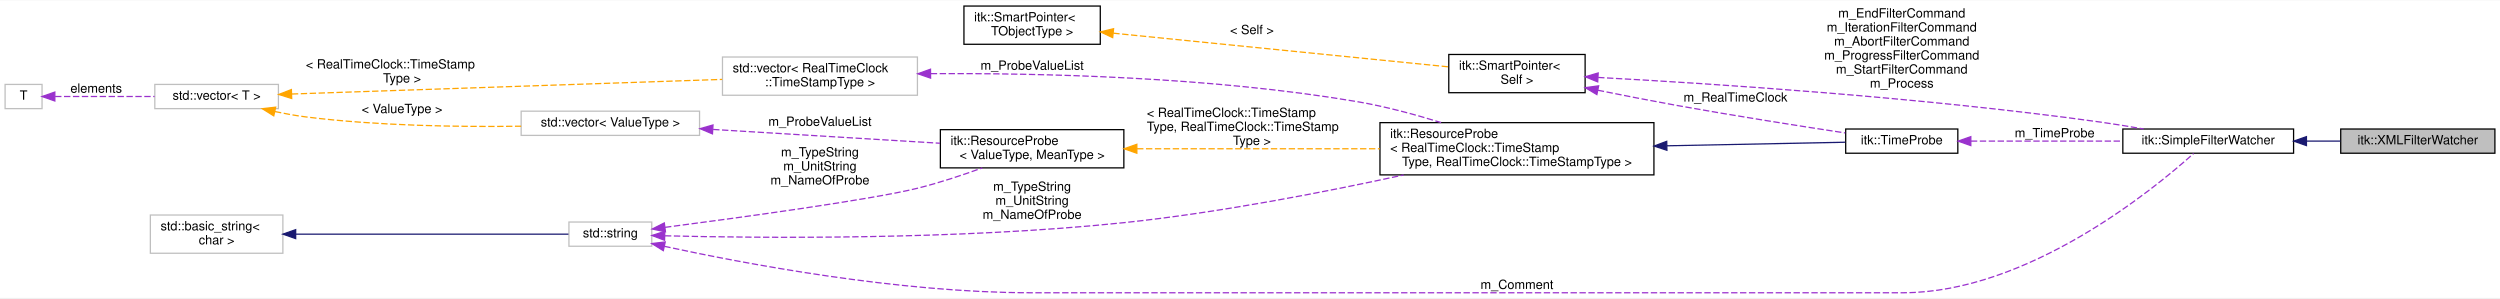
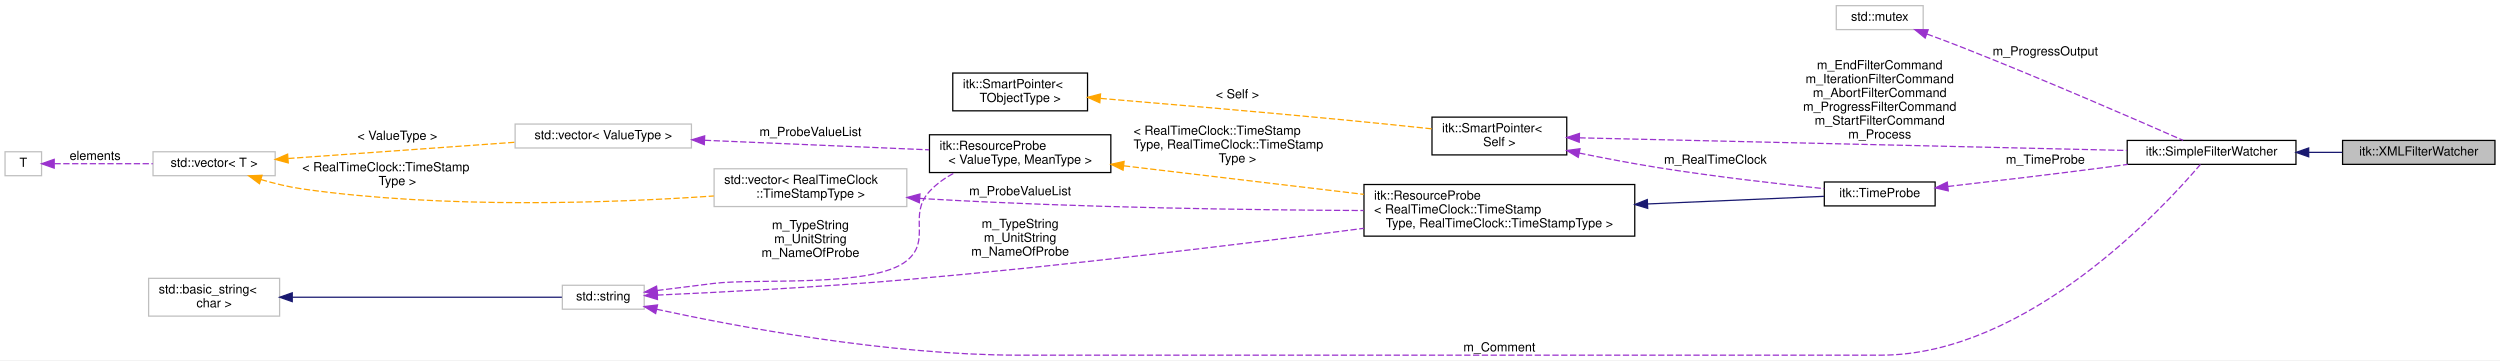
- <svg xmlns="http://www.w3.org/2000/svg" xmlns:xlink="http://www.w3.org/1999/xlink" width="1962pt" height="234pt" viewBox="0.00 0.00 1962.00 233.50">
-   <g id="graph0" class="graph" transform="scale(1 1) rotate(0) translate(4 229.5)">
-     <polygon fill="white" stroke="transparent" points="-4,4 -4,-229.5 1958,-229.5 1958,4 -4,4" />
+ <svg xmlns="http://www.w3.org/2000/svg" xmlns:xlink="http://www.w3.org/1999/xlink" width="1985pt" height="286pt" viewBox="0.00 0.00 1985.00 286.00">
+   <g id="graph0" class="graph" transform="scale(1 1) rotate(0) translate(4 282)">
+     <polygon fill="white" stroke="transparent" points="-4,4 -4,-282 1981,-282 1981,4 -4,4" />
    <g id="node1" class="node">
      <g id="a_node1">
        <a xlink:title="Simple mechanism for monitoring the pipeline events of a filter and reporting these events to std::co...">
-           <polygon fill="#bfbfbf" stroke="black" points="1833,-109.5 1833,-128.5 1954,-128.5 1954,-109.5 1833,-109.5" />
-           <text text-anchor="middle" x="1893.5" y="-116.5" font-family="Helvetica,sans-Serif" font-size="10.00">itk::XMLFilterWatcher</text>
+           <polygon fill="#bfbfbf" stroke="black" points="1856,-151.5 1856,-170.5 1977,-170.5 1977,-151.5 1856,-151.5" />
+           <text text-anchor="middle" x="1916.5" y="-158.5" font-family="Helvetica,sans-Serif" font-size="10.00">itk::XMLFilterWatcher</text>
        </a>
      </g>
    </g>
    <g id="node2" class="node">
      <g id="a_node2">
        <a xlink:href="classitk_1_1SimpleFilterWatcher.html" target="_top" xlink:title="Simple mechanism for monitoring the pipeline events of a filter and reporting these events to std::co...">
-           <polygon fill="white" stroke="black" points="1662,-109.5 1662,-128.5 1796,-128.5 1796,-109.5 1662,-109.5" />
-           <text text-anchor="middle" x="1729" y="-116.5" font-family="Helvetica,sans-Serif" font-size="10.00">itk::SimpleFilterWatcher</text>
+           <polygon fill="white" stroke="black" points="1685,-151.5 1685,-170.5 1819,-170.5 1819,-151.5 1685,-151.5" />
+           <text text-anchor="middle" x="1752" y="-158.5" font-family="Helvetica,sans-Serif" font-size="10.00">itk::SimpleFilterWatcher</text>
        </a>
      </g>
    </g>
    <g id="edge1" class="edge">
-       <path fill="none" stroke="midnightblue" d="M1806.12,-119C1815.06,-119 1824.08,-119 1832.74,-119" />
-       <polygon fill="midnightblue" stroke="midnightblue" points="1806.1,-115.5 1796.09,-119 1806.09,-122.5 1806.1,-115.5" />
+       <path fill="none" stroke="midnightblue" d="M1829.12,-161C1838.06,-161 1847.08,-161 1855.74,-161" />
+       <polygon fill="midnightblue" stroke="midnightblue" points="1829.1,-157.5 1819.09,-161 1829.09,-164.5 1829.1,-157.5" />
    </g>
    <g id="node3" class="node">
      <g id="a_node3">
+         <a xlink:title="STL class.">
+           <polygon fill="white" stroke="#bfbfbf" points="1454,-258.5 1454,-277.5 1523,-277.5 1523,-258.5 1454,-258.5" />
+           <text text-anchor="middle" x="1488.5" y="-265.5" font-family="Helvetica,sans-Serif" font-size="10.00">std::mutex</text>
+         </a>
+       </g>
+     </g>
+     <g id="edge2" class="edge">
+       <path fill="none" stroke="#9a32cd" stroke-dasharray="5,2" d="M1525.96,-255C1535.45,-251.52 1545.64,-247.7 1555,-244 1618.93,-218.77 1693.43,-186.39 1729.39,-170.56" />
+       <polygon fill="#9a32cd" stroke="#9a32cd" points="1524.58,-251.78 1516.38,-258.49 1526.98,-258.36 1524.58,-251.78" />
+       <text text-anchor="middle" x="1620" y="-238" font-family="Helvetica,sans-Serif" font-size="10.00"> m_ProgressOutput</text>
+     </g>
+     <g id="node4" class="node">
+       <g id="a_node4">
        <a xlink:href="classitk_1_1SmartPointer.html" target="_top" xlink:title=" ">
-           <polygon fill="white" stroke="black" points="1133,-157 1133,-187 1240,-187 1240,-157 1133,-157" />
-           <text text-anchor="start" x="1141" y="-175" font-family="Helvetica,sans-Serif" font-size="10.00">itk::SmartPointer&lt;</text>
-           <text text-anchor="middle" x="1186.5" y="-164" font-family="Helvetica,sans-Serif" font-size="10.00"> Self &gt;</text>
-         </a>
-       </g>
-     </g>
-     <g id="edge2" class="edge">
-       <path fill="none" stroke="#9a32cd" stroke-dasharray="5,2" d="M1250.19,-168.97C1338.39,-164.22 1504.02,-153.47 1644,-134 1655.15,-132.45 1667.08,-130.5 1678.35,-128.52" />
-       <polygon fill="#9a32cd" stroke="#9a32cd" points="1249.88,-165.49 1240.08,-169.51 1250.25,-172.48 1249.88,-165.49" />
-       <text text-anchor="middle" x="1488.5" y="-216" font-family="Helvetica,sans-Serif" font-size="10.00"> m_EndFilterCommand</text>
-       <text text-anchor="middle" x="1488.5" y="-205" font-family="Helvetica,sans-Serif" font-size="10.00">m_IterationFilterCommand</text>
-       <text text-anchor="middle" x="1488.5" y="-194" font-family="Helvetica,sans-Serif" font-size="10.00">m_AbortFilterCommand</text>
-       <text text-anchor="middle" x="1488.5" y="-183" font-family="Helvetica,sans-Serif" font-size="10.00">m_ProgressFilterCommand</text>
-       <text text-anchor="middle" x="1488.5" y="-172" font-family="Helvetica,sans-Serif" font-size="10.00">m_StartFilterCommand</text>
-       <text text-anchor="middle" x="1488.5" y="-161" font-family="Helvetica,sans-Serif" font-size="10.00">m_Process</text>
+           <polygon fill="white" stroke="black" points="1133,-159 1133,-189 1240,-189 1240,-159 1133,-159" />
+           <text text-anchor="start" x="1141" y="-177" font-family="Helvetica,sans-Serif" font-size="10.00">itk::SmartPointer&lt;</text>
+           <text text-anchor="middle" x="1186.5" y="-166" font-family="Helvetica,sans-Serif" font-size="10.00"> Self &gt;</text>
+         </a>
+       </g>
+     </g>
+     <g id="edge3" class="edge">
+       <path fill="none" stroke="#9a32cd" stroke-dasharray="5,2" d="M1250.02,-172.56C1357.17,-170.09 1574.91,-165.06 1684.64,-162.53" />
+       <polygon fill="#9a32cd" stroke="#9a32cd" points="1249.92,-169.06 1240.01,-172.79 1250.08,-176.06 1249.92,-169.06" />
+       <text text-anchor="middle" x="1488.5" y="-227" font-family="Helvetica,sans-Serif" font-size="10.00"> m_EndFilterCommand</text>
+       <text text-anchor="middle" x="1488.5" y="-216" font-family="Helvetica,sans-Serif" font-size="10.00">m_IterationFilterCommand</text>
+       <text text-anchor="middle" x="1488.5" y="-205" font-family="Helvetica,sans-Serif" font-size="10.00">m_AbortFilterCommand</text>
+       <text text-anchor="middle" x="1488.5" y="-194" font-family="Helvetica,sans-Serif" font-size="10.00">m_ProgressFilterCommand</text>
+       <text text-anchor="middle" x="1488.5" y="-183" font-family="Helvetica,sans-Serif" font-size="10.00">m_StartFilterCommand</text>
+       <text text-anchor="middle" x="1488.5" y="-172" font-family="Helvetica,sans-Serif" font-size="10.00">m_Process</text>
+     </g>
+     <g id="node8" class="node">
+       <g id="a_node8">
+         <a xlink:href="classitk_1_1TimeProbe.html" target="_top" xlink:title="Computes the time passed between two points in code.">
+           <polygon fill="white" stroke="black" points="1444.5,-118.5 1444.5,-137.5 1532.5,-137.5 1532.5,-118.5 1444.5,-118.5" />
+           <text text-anchor="middle" x="1488.5" y="-125.5" font-family="Helvetica,sans-Serif" font-size="10.00">itk::TimeProbe</text>
+         </a>
+       </g>
+     </g>
+     <g id="edge17" class="edge">
+       <path fill="none" stroke="#9a32cd" stroke-dasharray="5,2" d="M1249.87,-160.47C1269.67,-156.45 1291.7,-152.25 1312,-149 1357,-141.8 1408.84,-135.89 1444.45,-132.19" />
+       <polygon fill="#9a32cd" stroke="#9a32cd" points="1249.13,-157.05 1240.04,-162.49 1250.54,-163.91 1249.13,-157.05" />
+       <text text-anchor="middle" x="1358" y="-152" font-family="Helvetica,sans-Serif" font-size="10.00"> m_RealTimeClock</text>
+     </g>
+     <g id="node5" class="node">
+       <g id="a_node5">
+         <a xlink:href="classitk_1_1SmartPointer.html" target="_top" xlink:title="Implements transparent reference counting.">
+           <polygon fill="white" stroke="black" points="752.5,-194 752.5,-224 859.5,-224 859.5,-194 752.5,-194" />
+           <text text-anchor="start" x="760.5" y="-212" font-family="Helvetica,sans-Serif" font-size="10.00">itk::SmartPointer&lt;</text>
+           <text text-anchor="middle" x="806" y="-201" font-family="Helvetica,sans-Serif" font-size="10.00"> TObjectType &gt;</text>
+         </a>
+       </g>
+     </g>
+     <g id="edge4" class="edge">
+       <path fill="none" stroke="orange" stroke-dasharray="5,2" d="M869.85,-203.87C921.27,-199.59 995.87,-193.22 1061,-187 1084.58,-184.75 1110.65,-182.06 1132.82,-179.71" />
+       <polygon fill="orange" stroke="orange" points="869.24,-200.41 859.56,-204.72 869.82,-207.38 869.24,-200.41" />
+       <text text-anchor="middle" x="978.5" y="-204" font-family="Helvetica,sans-Serif" font-size="10.00"> &lt; Self &gt;</text>
+     </g>
+     <g id="node6" class="node">
+       <g id="a_node6">
+         <a xlink:title="STL class.">
+           <polygon fill="white" stroke="#bfbfbf" points="442.5,-36.5 442.5,-55.5 507.5,-55.5 507.5,-36.5 442.5,-36.5" />
+           <text text-anchor="middle" x="475" y="-43.5" font-family="Helvetica,sans-Serif" font-size="10.00">std::string</text>
+         </a>
+       </g>
+     </g>
+     <g id="edge5" class="edge">
+       <path fill="none" stroke="#9a32cd" stroke-dasharray="5,2" d="M517.36,-36.45C579.47,-22.98 700.65,0 805,0 805,0 805,0 1489.5,0 1605.72,0 1713.63,-116.75 1743.11,-151.41" />
+       <polygon fill="#9a32cd" stroke="#9a32cd" points="516.57,-33.04 507.55,-38.61 518.07,-39.88 516.57,-33.04" />
+       <text text-anchor="middle" x="1186.5" y="-3" font-family="Helvetica,sans-Serif" font-size="10.00"> m_Comment</text>
+     </g>
+     <g id="node9" class="node">
+       <g id="a_node9">
+         <a xlink:href="classitk_1_1ResourceProbe.html" target="_top" xlink:title=" ">
+           <polygon fill="white" stroke="black" points="1079,-94.5 1079,-135.5 1294,-135.5 1294,-94.5 1079,-94.5" />
+           <text text-anchor="start" x="1087" y="-123.5" font-family="Helvetica,sans-Serif" font-size="10.00">itk::ResourceProbe</text>
+           <text text-anchor="start" x="1087" y="-112.5" font-family="Helvetica,sans-Serif" font-size="10.00">&lt; RealTimeClock::TimeStamp</text>
+           <text text-anchor="middle" x="1186.5" y="-101.5" font-family="Helvetica,sans-Serif" font-size="10.00">Type, RealTimeClock::TimeStampType &gt;</text>
+         </a>
+       </g>
+     </g>
+     <g id="edge12" class="edge">
+       <path fill="none" stroke="#9a32cd" stroke-dasharray="5,2" d="M517.88,-47.7C565.82,-49.82 646.66,-53.92 716,-60 840.88,-70.95 983.89,-88.41 1078.93,-100.72" />
+       <polygon fill="#9a32cd" stroke="#9a32cd" points="518.02,-44.2 507.88,-47.27 517.72,-51.2 518.02,-44.2" />
+       <text text-anchor="middle" x="806" y="-101" font-family="Helvetica,sans-Serif" font-size="10.00"> m_TypeString</text>
+       <text text-anchor="middle" x="806" y="-90" font-family="Helvetica,sans-Serif" font-size="10.00">m_UnitString</text>
+       <text text-anchor="middle" x="806" y="-79" font-family="Helvetica,sans-Serif" font-size="10.00">m_NameOfProbe</text>
+     </g>
+     <g id="node13" class="node">
+       <g id="a_node13">
+         <a xlink:href="classitk_1_1ResourceProbe.html" target="_top" xlink:title="Computes the change of a value between two points in code.">
+           <polygon fill="white" stroke="black" points="734,-145 734,-175 878,-175 878,-145 734,-145" />
+           <text text-anchor="start" x="742" y="-163" font-family="Helvetica,sans-Serif" font-size="10.00">itk::ResourceProbe</text>
+           <text text-anchor="middle" x="806" y="-152" font-family="Helvetica,sans-Serif" font-size="10.00">&lt; ValueType, MeanType &gt;</text>
+         </a>
+       </g>
+     </g>
+     <g id="edge16" class="edge">
+       <path fill="none" stroke="#9a32cd" stroke-dasharray="5,2" d="M517.87,-51.37C532.18,-53.18 548.29,-55.2 563,-57 596.98,-61.15 689.51,-53.32 716,-75 735.91,-91.29 716.59,-111.07 734,-130 739.62,-136.11 746.68,-141.01 754.15,-144.95" />
+       <polygon fill="#9a32cd" stroke="#9a32cd" points="518.17,-47.88 507.81,-50.09 517.29,-54.82 518.17,-47.88" />
+       <text text-anchor="middle" x="639.5" y="-100" font-family="Helvetica,sans-Serif" font-size="10.00"> m_TypeString</text>
+       <text text-anchor="middle" x="639.5" y="-89" font-family="Helvetica,sans-Serif" font-size="10.00">m_UnitString</text>
+       <text text-anchor="middle" x="639.5" y="-78" font-family="Helvetica,sans-Serif" font-size="10.00">m_NameOfProbe</text>
    </g>
    <g id="node7" class="node">
      <g id="a_node7">
-         <a xlink:href="classitk_1_1TimeProbe.html" target="_top" xlink:title="Computes the time passed between two points in code.">
-           <polygon fill="white" stroke="black" points="1444.5,-109.5 1444.5,-128.5 1532.5,-128.5 1532.5,-109.5 1444.5,-109.5" />
-           <text text-anchor="middle" x="1488.5" y="-116.5" font-family="Helvetica,sans-Serif" font-size="10.00">itk::TimeProbe</text>
-         </a>
-       </g>
-     </g>
-     <g id="edge16" class="edge">
-       <path fill="none" stroke="#9a32cd" stroke-dasharray="5,2" d="M1249.95,-158.95C1269.76,-154.95 1291.77,-150.64 1312,-147 1356.94,-138.91 1408.58,-130.81 1444.14,-125.42" />
-       <polygon fill="#9a32cd" stroke="#9a32cd" points="1249.22,-155.53 1240.11,-160.95 1250.61,-162.39 1249.22,-155.53" />
-       <text text-anchor="middle" x="1358" y="-150" font-family="Helvetica,sans-Serif" font-size="10.00"> m_RealTimeClock</text>
-     </g>
-     <g id="node4" class="node">
-       <g id="a_node4">
-         <a xlink:href="classitk_1_1SmartPointer.html" target="_top" xlink:title="Implements transparent reference counting.">
-           <polygon fill="white" stroke="black" points="752.5,-195 752.5,-225 859.5,-225 859.5,-195 752.5,-195" />
-           <text text-anchor="start" x="760.5" y="-213" font-family="Helvetica,sans-Serif" font-size="10.00">itk::SmartPointer&lt;</text>
-           <text text-anchor="middle" x="806" y="-202" font-family="Helvetica,sans-Serif" font-size="10.00"> TObjectType &gt;</text>
-         </a>
-       </g>
-     </g>
-     <g id="edge3" class="edge">
-       <path fill="none" stroke="orange" stroke-dasharray="5,2" d="M869.68,-203.71C943.19,-196.33 1063.76,-184.22 1132.71,-177.3" />
-       <polygon fill="orange" stroke="orange" points="869.23,-200.23 859.63,-204.72 869.93,-207.2 869.23,-200.23" />
-       <text text-anchor="middle" x="978.5" y="-203" font-family="Helvetica,sans-Serif" font-size="10.00"> &lt; Self &gt;</text>
-     </g>
-     <g id="node5" class="node">
-       <g id="a_node5">
-         <a xlink:title="STL class.">
-           <polygon fill="white" stroke="#bfbfbf" points="442.5,-36.5 442.5,-55.5 507.5,-55.5 507.5,-36.5 442.5,-36.5" />
-           <text text-anchor="middle" x="475" y="-43.5" font-family="Helvetica,sans-Serif" font-size="10.00">std::string</text>
-         </a>
-       </g>
-     </g>
-     <g id="edge4" class="edge">
-       <path fill="none" stroke="#9a32cd" stroke-dasharray="5,2" d="M517.36,-36.45C579.47,-22.98 700.65,0 805,0 805,0 805,0 1489.5,0 1587.14,0 1685.85,-80.84 1717.53,-109.26" />
-       <polygon fill="#9a32cd" stroke="#9a32cd" points="516.57,-33.04 507.55,-38.61 518.07,-39.88 516.57,-33.04" />
-       <text text-anchor="middle" x="1186.5" y="-3" font-family="Helvetica,sans-Serif" font-size="10.00"> m_Comment</text>
-     </g>
-     <g id="node8" class="node">
-       <g id="a_node8">
-         <a xlink:href="classitk_1_1ResourceProbe.html" target="_top" xlink:title=" ">
-           <polygon fill="white" stroke="black" points="1079,-92.5 1079,-133.5 1294,-133.5 1294,-92.5 1079,-92.5" />
-           <text text-anchor="start" x="1087" y="-121.5" font-family="Helvetica,sans-Serif" font-size="10.00">itk::ResourceProbe</text>
-           <text text-anchor="start" x="1087" y="-110.5" font-family="Helvetica,sans-Serif" font-size="10.00">&lt; RealTimeClock::TimeStamp</text>
-           <text text-anchor="middle" x="1186.5" y="-99.5" font-family="Helvetica,sans-Serif" font-size="10.00">Type, RealTimeClock::TimeStampType &gt;</text>
-         </a>
-       </g>
-     </g>
-     <g id="edge11" class="edge">
-       <path fill="none" stroke="#9a32cd" stroke-dasharray="5,2" d="M517.83,-44.69C591.06,-42.89 747.14,-41.29 878,-55 952.7,-62.83 1036.4,-79.12 1097.59,-92.44" />
-       <polygon fill="#9a32cd" stroke="#9a32cd" points="517.55,-41.19 507.64,-44.95 517.73,-48.19 517.55,-41.19" />
-       <text text-anchor="middle" x="806" y="-80" font-family="Helvetica,sans-Serif" font-size="10.00"> m_TypeString</text>
-       <text text-anchor="middle" x="806" y="-69" font-family="Helvetica,sans-Serif" font-size="10.00">m_UnitString</text>
-       <text text-anchor="middle" x="806" y="-58" font-family="Helvetica,sans-Serif" font-size="10.00">m_NameOfProbe</text>
-     </g>
-     <g id="node12" class="node">
-       <g id="a_node12">
-         <a xlink:href="classitk_1_1ResourceProbe.html" target="_top" xlink:title="Computes the change of a value between two points in code.">
-           <polygon fill="white" stroke="black" points="734,-98 734,-128 878,-128 878,-98 734,-98" />
-           <text text-anchor="start" x="742" y="-116" font-family="Helvetica,sans-Serif" font-size="10.00">itk::ResourceProbe</text>
-           <text text-anchor="middle" x="806" y="-105" font-family="Helvetica,sans-Serif" font-size="10.00">&lt; ValueType, MeanType &gt;</text>
-         </a>
-       </g>
-     </g>
-     <g id="edge15" class="edge">
-       <path fill="none" stroke="#9a32cd" stroke-dasharray="5,2" d="M517.91,-51.33C576.37,-58.93 679.34,-72.95 716,-82 733,-86.2 751.33,-92.3 766.92,-97.98" />
-       <polygon fill="#9a32cd" stroke="#9a32cd" points="518.25,-47.84 507.88,-50.03 517.35,-54.79 518.25,-47.84" />
-       <text text-anchor="middle" x="639.5" y="-107" font-family="Helvetica,sans-Serif" font-size="10.00"> m_TypeString</text>
-       <text text-anchor="middle" x="639.5" y="-96" font-family="Helvetica,sans-Serif" font-size="10.00">m_UnitString</text>
-       <text text-anchor="middle" x="639.5" y="-85" font-family="Helvetica,sans-Serif" font-size="10.00">m_NameOfProbe</text>
-     </g>
-     <g id="node6" class="node">
-       <g id="a_node6">
        <a xlink:title="STL class.">
          <polygon fill="white" stroke="#bfbfbf" points="114,-31 114,-61 218,-61 218,-31 114,-31" />
          <text text-anchor="start" x="122" y="-49" font-family="Helvetica,sans-Serif" font-size="10.00">std::basic_string&lt;</text>
          <text text-anchor="middle" x="166" y="-38" font-family="Helvetica,sans-Serif" font-size="10.00"> char &gt;</text>
        </a>
      </g>
    </g>
-     <g id="edge5" class="edge">
+     <g id="edge6" class="edge">
      <path fill="none" stroke="midnightblue" d="M228.08,-46C292.55,-46 391.69,-46 442.14,-46" />
      <polygon fill="midnightblue" stroke="midnightblue" points="228.04,-42.5 218.04,-46 228.04,-49.5 228.04,-42.5" />
    </g>
-     <g id="edge6" class="edge">
-       <path fill="none" stroke="#9a32cd" stroke-dasharray="5,2" d="M1542.75,-119C1577.89,-119 1624.2,-119 1661.72,-119" />
-       <polygon fill="#9a32cd" stroke="#9a32cd" points="1542.69,-115.5 1532.69,-119 1542.69,-122.5 1542.69,-115.5" />
-       <text text-anchor="middle" x="1608.5" y="-122" font-family="Helvetica,sans-Serif" font-size="10.00"> m_TimeProbe</text>
-     </g>
    <g id="edge7" class="edge">
-       <path fill="none" stroke="midnightblue" d="M1304.2,-115.33C1353.37,-116.32 1407.57,-117.4 1444.19,-118.13" />
-       <polygon fill="midnightblue" stroke="midnightblue" points="1304.18,-111.83 1294.11,-115.13 1304.04,-118.83 1304.18,-111.83" />
-     </g>
-     <g id="node9" class="node">
-       <g id="a_node9">
-         <a xlink:title=" ">
-           <polygon fill="white" stroke="#bfbfbf" points="563,-155 563,-185 716,-185 716,-155 563,-155" />
-           <text text-anchor="start" x="571" y="-173" font-family="Helvetica,sans-Serif" font-size="10.00">std::vector&lt; RealTimeClock</text>
-           <text text-anchor="middle" x="639.5" y="-162" font-family="Helvetica,sans-Serif" font-size="10.00">::TimeStampType &gt;</text>
-         </a>
-       </g>
+       <path fill="none" stroke="#9a32cd" stroke-dasharray="5,2" d="M1542.66,-133.95C1577.94,-137.98 1625.27,-143.55 1667,-149 1672.99,-149.78 1679.21,-150.62 1685.45,-151.48" />
+       <polygon fill="#9a32cd" stroke="#9a32cd" points="1542.91,-130.46 1532.58,-132.8 1542.12,-137.41 1542.91,-130.46" />
+       <text text-anchor="middle" x="1620" y="-152" font-family="Helvetica,sans-Serif" font-size="10.00"> m_TimeProbe</text>
    </g>
    <g id="edge8" class="edge">
-       <path fill="none" stroke="#9a32cd" stroke-dasharray="5,2" d="M726.46,-171.94C811.91,-172.46 946.41,-169.46 1061,-150 1082.9,-146.28 1106.38,-139.95 1126.98,-133.56" />
-       <polygon fill="#9a32cd" stroke="#9a32cd" points="726.32,-168.44 716.29,-171.86 726.26,-175.44 726.32,-168.44" />
-       <text text-anchor="middle" x="806" y="-175" font-family="Helvetica,sans-Serif" font-size="10.00"> m_ProbeValueList</text>
+       <path fill="none" stroke="midnightblue" d="M1304.2,-120.06C1353.37,-122.19 1407.57,-124.54 1444.19,-126.12" />
+       <polygon fill="midnightblue" stroke="midnightblue" points="1304.26,-116.56 1294.11,-119.62 1303.95,-123.55 1304.26,-116.56" />
    </g>
    <g id="node10" class="node">
      <g id="a_node10">
-         <a xlink:title="STL class.">
-           <polygon fill="white" stroke="#bfbfbf" points="117.5,-144.5 117.5,-163.5 214.5,-163.5 214.5,-144.5 117.5,-144.5" />
-           <text text-anchor="middle" x="166" y="-151.5" font-family="Helvetica,sans-Serif" font-size="10.00">std::vector&lt; T &gt;</text>
+         <a xlink:title=" ">
+           <polygon fill="white" stroke="#bfbfbf" points="563,-118 563,-148 716,-148 716,-118 563,-118" />
+           <text text-anchor="start" x="571" y="-136" font-family="Helvetica,sans-Serif" font-size="10.00">std::vector&lt; RealTimeClock</text>
+           <text text-anchor="middle" x="639.5" y="-125" font-family="Helvetica,sans-Serif" font-size="10.00">::TimeStampType &gt;</text>
        </a>
      </g>
    </g>
    <g id="edge9" class="edge">
-       <path fill="none" stroke="orange" stroke-dasharray="5,2" d="M225.05,-155.97C310.08,-158.86 468.58,-164.23 562.7,-167.43" />
-       <polygon fill="orange" stroke="orange" points="224.92,-152.46 214.8,-155.62 224.68,-159.46 224.92,-152.46" />
-       <text text-anchor="start" x="236" y="-176" font-family="Helvetica,sans-Serif" font-size="10.00"> &lt; RealTimeClock::TimeStamp</text>
-       <text text-anchor="middle" x="311.5" y="-165" font-family="Helvetica,sans-Serif" font-size="10.00">Type &gt;</text>
-     </g>
-     <g id="node13" class="node">
-       <g id="a_node13">
-         <a xlink:title=" ">
-           <polygon fill="white" stroke="#bfbfbf" points="405,-123.5 405,-142.5 545,-142.5 545,-123.5 405,-123.5" />
-           <text text-anchor="middle" x="475" y="-130.5" font-family="Helvetica,sans-Serif" font-size="10.00">std::vector&lt; ValueType &gt;</text>
-         </a>
-       </g>
-     </g>
-     <g id="edge14" class="edge">
-       <path fill="none" stroke="orange" stroke-dasharray="5,2" d="M211.79,-142.2C219.8,-140.5 228.11,-138.99 236,-138 292.59,-130.92 357.33,-130.02 404.99,-130.7" />
-       <polygon fill="orange" stroke="orange" points="210.84,-138.83 201.85,-144.44 212.37,-145.66 210.84,-138.83" />
-       <text text-anchor="middle" x="311.5" y="-141" font-family="Helvetica,sans-Serif" font-size="10.00"> &lt; ValueType &gt;</text>
+       <path fill="none" stroke="#9a32cd" stroke-dasharray="5,2" d="M726.32,-124.48C728.91,-124.31 731.47,-124.15 734,-124 851.8,-117.17 987.13,-115.26 1078.68,-114.84" />
+       <polygon fill="#9a32cd" stroke="#9a32cd" points="725.96,-121 716.24,-125.22 726.47,-127.98 725.96,-121" />
+       <text text-anchor="middle" x="806" y="-127" font-family="Helvetica,sans-Serif" font-size="10.00"> m_ProbeValueList</text>
    </g>
    <g id="node11" class="node">
      <g id="a_node11">
+         <a xlink:title="STL class.">
+           <polygon fill="white" stroke="#bfbfbf" points="117.5,-142.5 117.5,-161.5 214.5,-161.5 214.5,-142.5 117.5,-142.5" />
+           <text text-anchor="middle" x="166" y="-149.5" font-family="Helvetica,sans-Serif" font-size="10.00">std::vector&lt; T &gt;</text>
+         </a>
+       </g>
+     </g>
+     <g id="edge10" class="edge">
+       <path fill="none" stroke="orange" stroke-dasharray="5,2" d="M203.14,-139.45C213.61,-136.38 225.15,-133.54 236,-132 348.94,-115.96 481.52,-120.78 562.76,-126.39" />
+       <polygon fill="orange" stroke="orange" points="202.01,-136.13 193.49,-142.42 204.07,-142.82 202.01,-136.13" />
+       <text text-anchor="start" x="236" y="-146" font-family="Helvetica,sans-Serif" font-size="10.00"> &lt; RealTimeClock::TimeStamp</text>
+       <text text-anchor="middle" x="311.5" y="-135" font-family="Helvetica,sans-Serif" font-size="10.00">Type &gt;</text>
+     </g>
+     <g id="node14" class="node">
+       <g id="a_node14">
        <a xlink:title=" ">
-           <polygon fill="white" stroke="#bfbfbf" points="0,-144.5 0,-163.5 29,-163.5 29,-144.5 0,-144.5" />
-           <text text-anchor="middle" x="14.5" y="-151.5" font-family="Helvetica,sans-Serif" font-size="10.00">T</text>
-         </a>
-       </g>
-     </g>
-     <g id="edge10" class="edge">
-       <path fill="none" stroke="#9a32cd" stroke-dasharray="5,2" d="M39.23,-154C60.14,-154 91.24,-154 117.28,-154" />
-       <polygon fill="#9a32cd" stroke="#9a32cd" points="39.03,-150.5 29.03,-154 39.03,-157.5 39.03,-150.5" />
-       <text text-anchor="middle" x="71.5" y="-157" font-family="Helvetica,sans-Serif" font-size="10.00"> elements</text>
-     </g>
-     <g id="edge12" class="edge">
-       <path fill="none" stroke="orange" stroke-dasharray="5,2" d="M888.36,-113C944.04,-113 1018.42,-113 1078.84,-113" />
-       <polygon fill="orange" stroke="orange" points="888.19,-109.5 878.19,-113 888.19,-116.5 888.19,-109.5" />
-       <text text-anchor="start" x="896" y="-138" font-family="Helvetica,sans-Serif" font-size="10.00"> &lt; RealTimeClock::TimeStamp</text>
-       <text text-anchor="start" x="896" y="-127" font-family="Helvetica,sans-Serif" font-size="10.00">Type, RealTimeClock::TimeStamp</text>
-       <text text-anchor="middle" x="978.5" y="-116" font-family="Helvetica,sans-Serif" font-size="10.00">Type &gt;</text>
+           <polygon fill="white" stroke="#bfbfbf" points="405,-164.5 405,-183.5 545,-183.5 545,-164.5 405,-164.5" />
+           <text text-anchor="middle" x="475" y="-171.5" font-family="Helvetica,sans-Serif" font-size="10.00">std::vector&lt; ValueType &gt;</text>
+         </a>
+       </g>
+     </g>
+     <g id="edge15" class="edge">
+       <path fill="none" stroke="orange" stroke-dasharray="5,2" d="M224.85,-156.15C275.96,-159.81 350.6,-165.16 404.85,-169.04" />
+       <polygon fill="orange" stroke="orange" points="224.86,-152.64 214.63,-155.41 224.36,-159.62 224.86,-152.64" />
+       <text text-anchor="middle" x="311.5" y="-171" font-family="Helvetica,sans-Serif" font-size="10.00"> &lt; ValueType &gt;</text>
+     </g>
+     <g id="node12" class="node">
+       <g id="a_node12">
+         <a xlink:title=" ">
+           <polygon fill="white" stroke="#bfbfbf" points="0,-142.5 0,-161.5 29,-161.5 29,-142.5 0,-142.5" />
+           <text text-anchor="middle" x="14.5" y="-149.5" font-family="Helvetica,sans-Serif" font-size="10.00">T</text>
+         </a>
+       </g>
+     </g>
+     <g id="edge11" class="edge">
+       <path fill="none" stroke="#9a32cd" stroke-dasharray="5,2" d="M39.23,-152C60.14,-152 91.24,-152 117.28,-152" />
+       <polygon fill="#9a32cd" stroke="#9a32cd" points="39.03,-148.5 29.03,-152 39.03,-155.5 39.03,-148.5" />
+       <text text-anchor="middle" x="71.5" y="-155" font-family="Helvetica,sans-Serif" font-size="10.00"> elements</text>
    </g>
    <g id="edge13" class="edge">
-       <path fill="none" stroke="#9a32cd" stroke-dasharray="5,2" d="M555.65,-128.16C609.97,-124.86 681.29,-120.52 733.74,-117.33" />
-       <polygon fill="#9a32cd" stroke="#9a32cd" points="555.14,-124.68 545.37,-128.78 555.56,-131.67 555.14,-124.68" />
-       <text text-anchor="middle" x="639.5" y="-131" font-family="Helvetica,sans-Serif" font-size="10.00"> m_ProbeValueList</text>
+       <path fill="none" stroke="orange" stroke-dasharray="5,2" d="M888.36,-150.33C944.04,-143.71 1018.42,-134.86 1078.84,-127.68" />
+       <polygon fill="orange" stroke="orange" points="887.71,-146.88 878.19,-151.54 888.54,-153.83 887.71,-146.88" />
+       <text text-anchor="start" x="896" y="-175" font-family="Helvetica,sans-Serif" font-size="10.00"> &lt; RealTimeClock::TimeStamp</text>
+       <text text-anchor="start" x="896" y="-164" font-family="Helvetica,sans-Serif" font-size="10.00">Type, RealTimeClock::TimeStamp</text>
+       <text text-anchor="middle" x="978.5" y="-153" font-family="Helvetica,sans-Serif" font-size="10.00">Type &gt;</text>
+     </g>
+     <g id="edge14" class="edge">
+       <path fill="none" stroke="#9a32cd" stroke-dasharray="5,2" d="M555.65,-170.61C609.97,-168.3 681.29,-165.26 733.74,-163.03" />
+       <polygon fill="#9a32cd" stroke="#9a32cd" points="555.21,-167.13 545.37,-171.05 555.51,-174.12 555.21,-167.13" />
+       <text text-anchor="middle" x="639.5" y="-174" font-family="Helvetica,sans-Serif" font-size="10.00"> m_ProbeValueList</text>
    </g>
  </g>
</svg>
